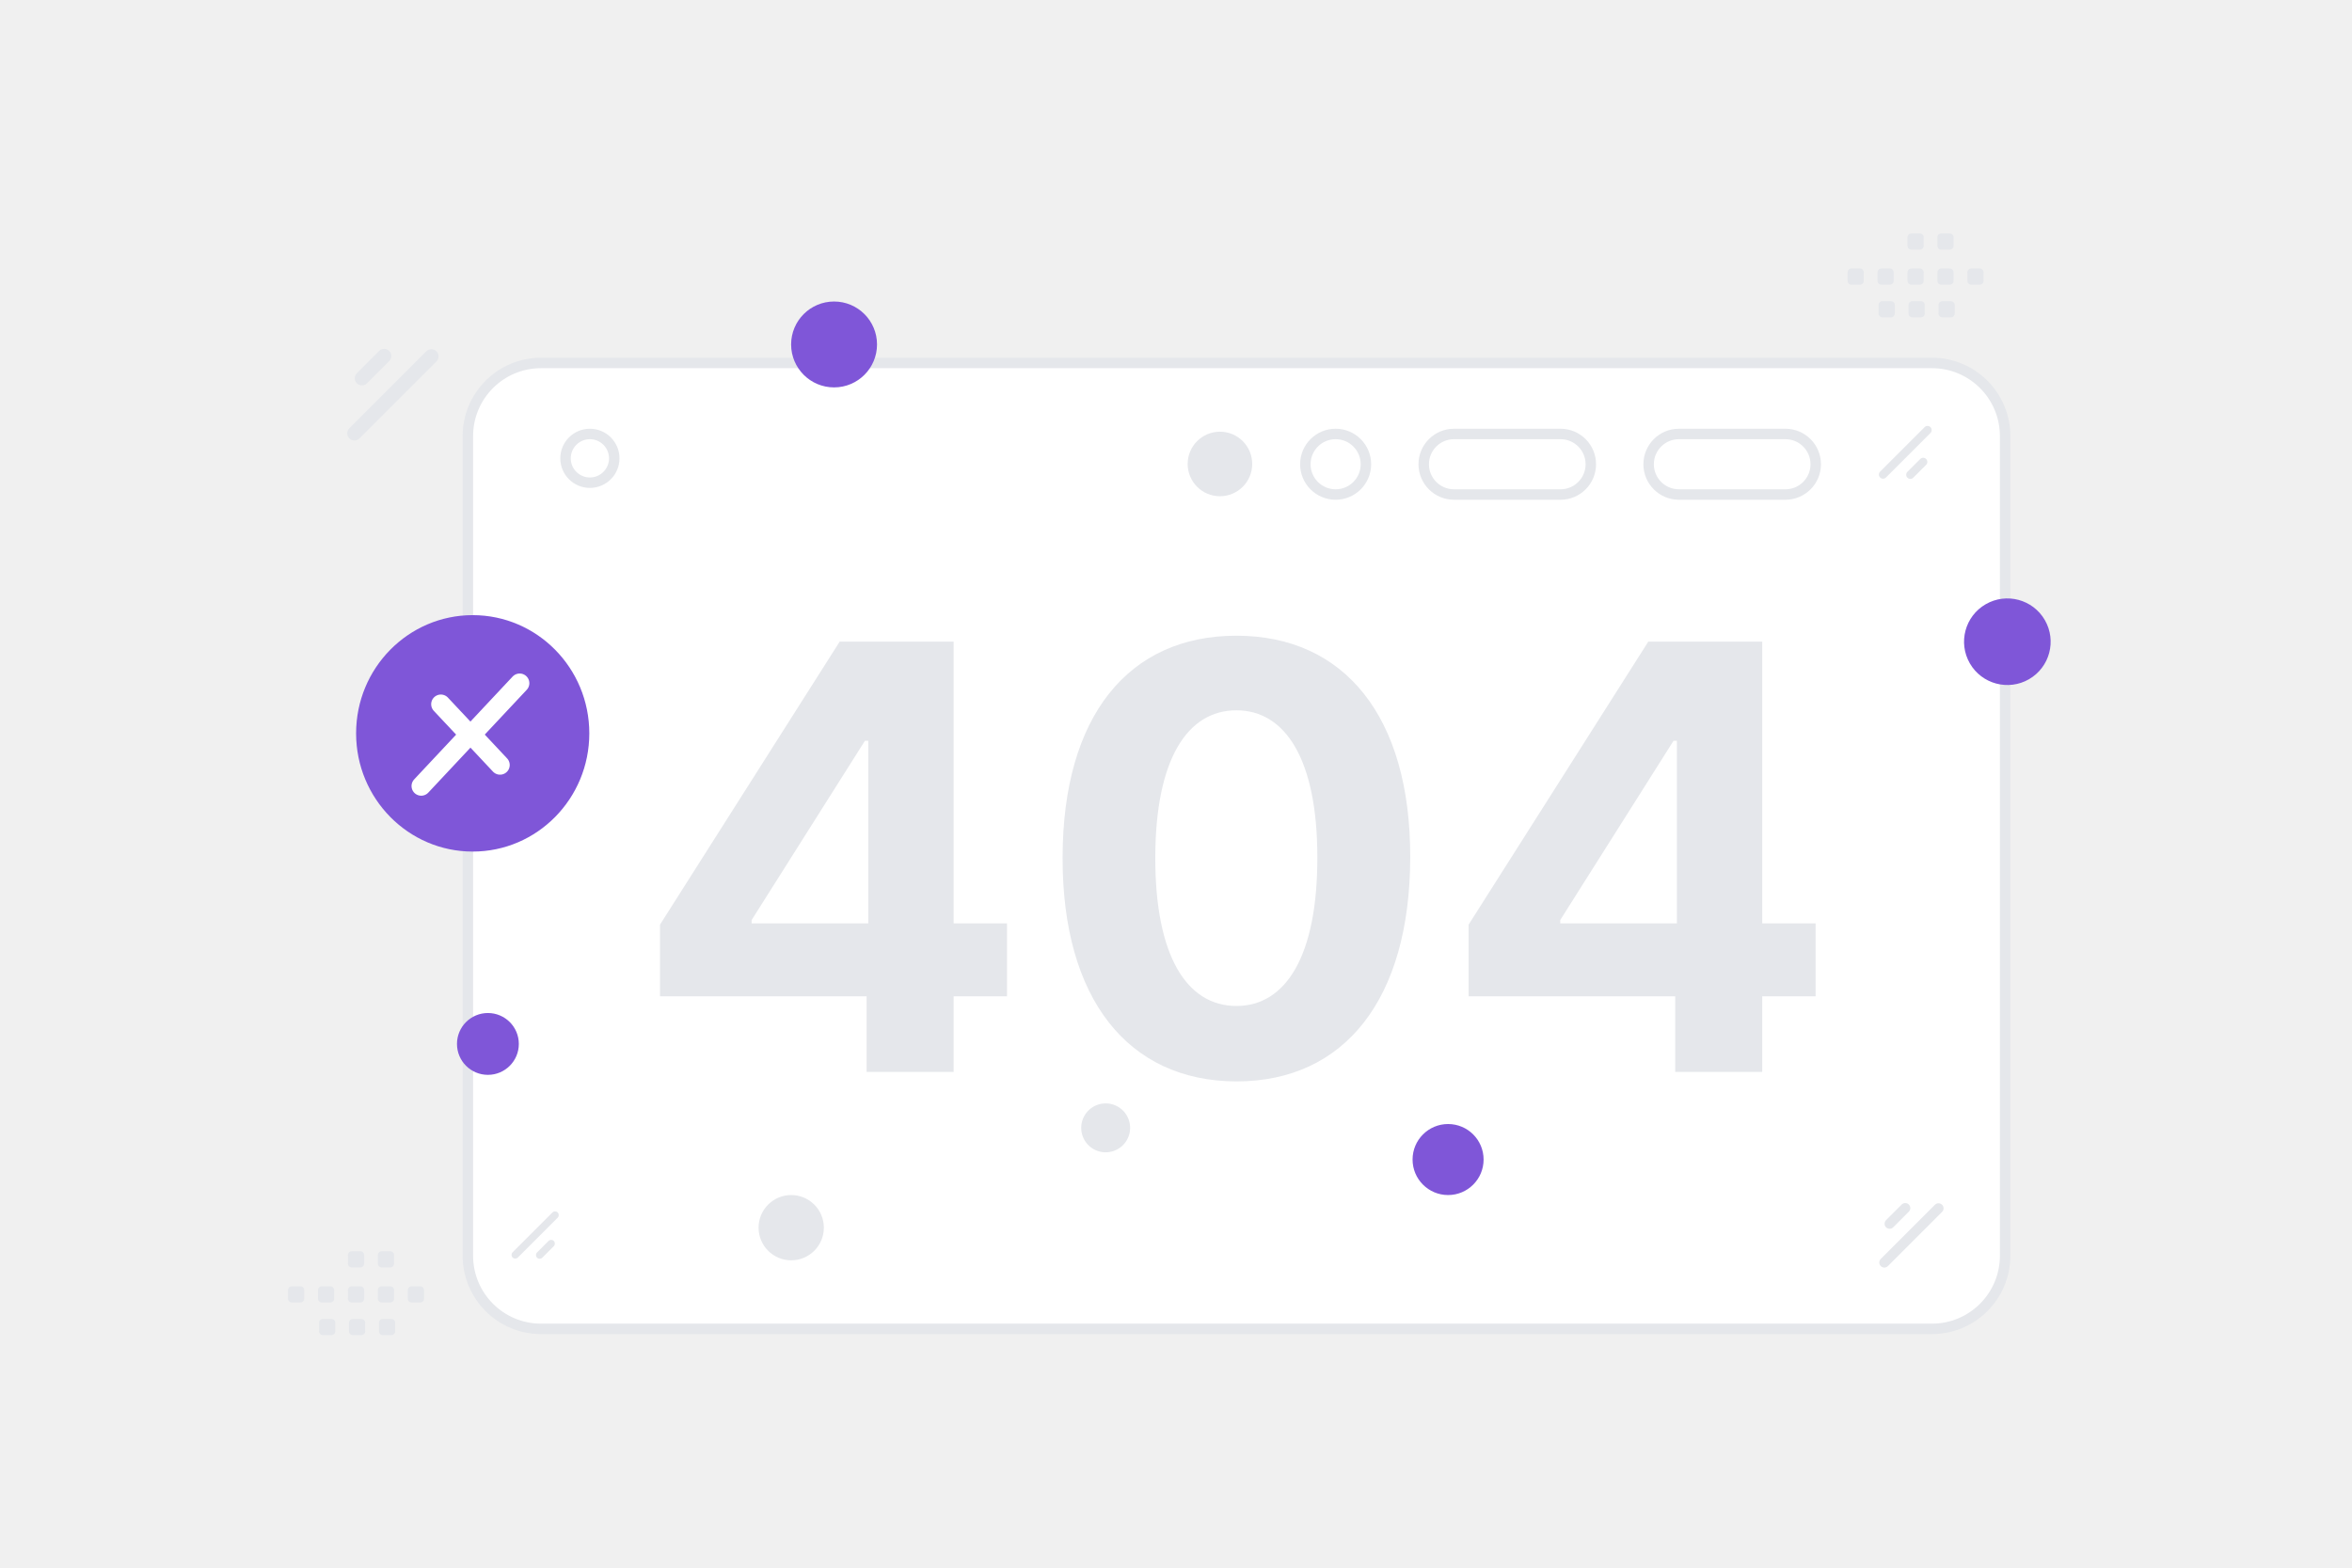
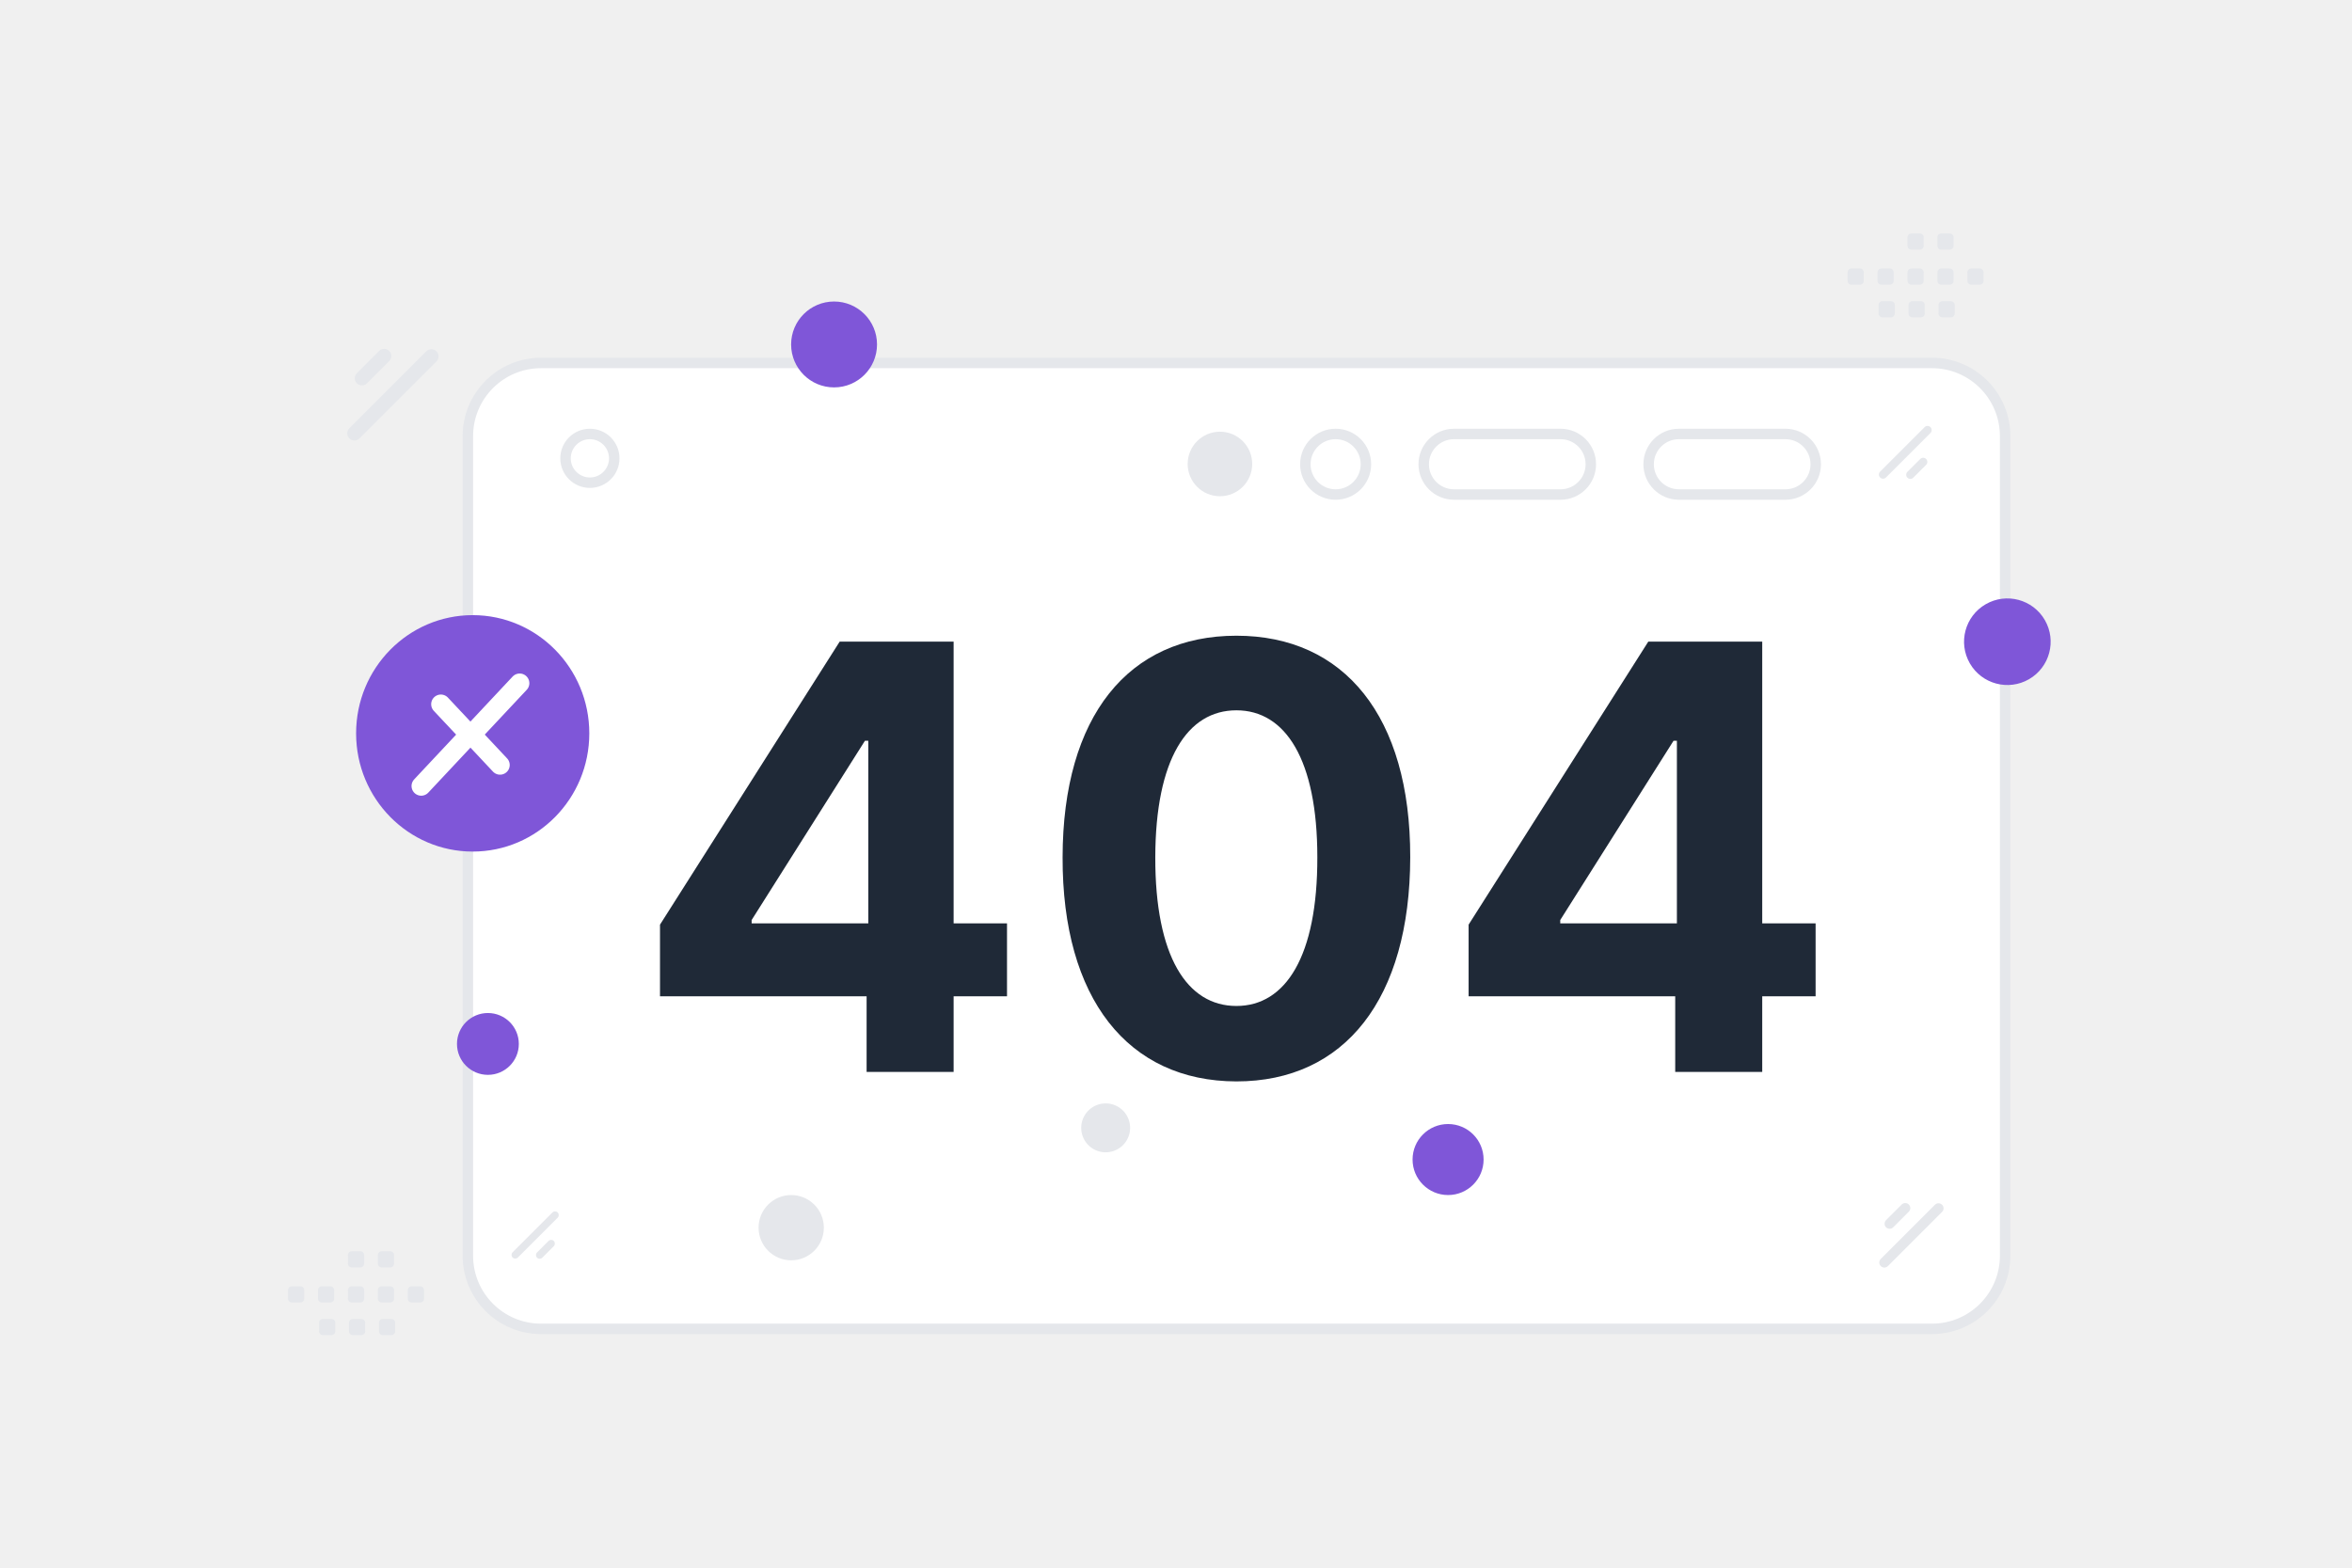
<svg xmlns="http://www.w3.org/2000/svg" width="900" height="600" viewBox="0 0 900 600" fill="none">
  <path d="M739.268 138.913H207.031C191.567 138.913 179.031 151.449 179.031 166.913V480.6C179.031 496.064 191.567 508.6 207.031 508.6H739.268C754.732 508.6 767.268 496.064 767.268 480.6V166.913C767.268 151.449 754.732 138.913 739.268 138.913Z" fill="white" stroke="#E5E7EB" stroke-width="4" />
  <path d="M683.205 166.091H642.44C636.04 166.091 630.851 171.279 630.851 177.68C630.851 184.08 636.04 189.268 642.44 189.268H683.205C689.605 189.268 694.794 184.08 694.794 177.68C694.794 171.279 689.605 166.091 683.205 166.091Z" fill="white" stroke="#E5E7EB" stroke-width="4" />
  <path d="M597.144 166.091H556.379C549.979 166.091 544.79 171.279 544.79 177.68C544.79 184.08 549.979 189.268 556.379 189.268H597.144C603.544 189.268 608.733 184.08 608.733 177.68C608.733 171.279 603.544 166.091 597.144 166.091Z" fill="white" stroke="#E5E7EB" stroke-width="4" />
  <path d="M522.672 177.68C522.672 171.279 517.484 166.091 511.083 166.091C504.683 166.091 499.495 171.279 499.495 177.68C499.495 184.08 504.683 189.268 511.083 189.268C517.484 189.268 522.672 184.08 522.672 177.68Z" fill="white" stroke="#E5E7EB" stroke-width="4" />
-   <path d="M252.553 381.315H331.611V410.268H364.907V381.315H385.335V353.407H364.907V245.557H321.316L252.553 353.89V381.315ZM332.254 353.407H287.618V352.12L330.967 283.518H332.254V353.407ZM473.118 413.887C514.537 413.887 539.549 382.36 539.63 328.073C539.71 274.189 514.376 243.305 473.118 243.305C431.78 243.305 406.687 274.108 406.607 328.073C406.446 382.199 431.619 413.806 473.118 413.887ZM473.118 385.014C454.219 385.014 441.994 366.034 442.074 328.073C442.155 290.676 454.299 271.856 473.118 271.856C491.857 271.856 504.082 290.676 504.082 328.073C504.162 366.034 491.938 385.014 473.118 385.014ZM561.968 381.315H641.026V410.268H674.322V381.315H694.75V353.407H674.322V245.557H630.731L561.968 353.89V381.315ZM641.669 353.407H597.033V352.12L640.382 283.518H641.669V353.407Z" fill="#E5E7EB" />
+   <path d="M252.553 381.315H331.611V410.268H364.907V381.315H385.335V353.407H364.907V245.557H321.316L252.553 353.89V381.315ZM332.254 353.407H287.618V352.12L330.967 283.518H332.254V353.407ZM473.118 413.887C514.537 413.887 539.549 382.36 539.63 328.073C539.71 274.189 514.376 243.305 473.118 243.305C431.78 243.305 406.687 274.108 406.607 328.073C406.446 382.199 431.619 413.806 473.118 413.887ZM473.118 385.014C454.219 385.014 441.994 366.034 442.074 328.073C442.155 290.676 454.299 271.856 473.118 271.856C491.857 271.856 504.082 290.676 504.082 328.073C504.162 366.034 491.938 385.014 473.118 385.014ZM561.968 381.315H641.026V410.268H674.322V381.315H694.75V353.407H674.322V245.557H630.731L561.968 353.89V381.315ZM641.669 353.407H597.033V352.12L640.382 283.518H641.669V353.407Z" fill="#1f2937" />
  <path d="M235.047 175.415C235.047 170.266 230.873 166.091 225.723 166.091C220.574 166.091 216.399 170.266 216.399 175.415C216.399 180.565 220.574 184.739 225.723 184.739C230.873 184.739 235.047 180.565 235.047 175.415Z" fill="white" stroke="#E5E7EB" stroke-width="4" />
  <path d="M186.698 387.712C193.233 387.712 198.531 393.01 198.531 399.545C198.531 406.08 193.233 411.378 186.698 411.378C180.163 411.378 174.865 406.08 174.865 399.545C174.865 393.01 180.163 387.712 186.698 387.712Z" fill="#7F56D8" />
  <path d="M776.404 259.957C768.479 264.532 758.346 261.817 753.77 253.892C749.195 245.967 751.91 235.834 759.835 231.258C767.76 226.683 777.893 229.398 782.469 237.323C787.044 245.248 784.329 255.381 776.404 259.957Z" fill="#7F56D8" />
  <path d="M466.813 189.921C459.993 189.921 454.464 184.392 454.464 177.572C454.464 170.752 459.993 165.223 466.813 165.223C473.633 165.223 479.162 170.752 479.162 177.572C479.162 184.392 473.633 189.921 466.813 189.921Z" fill="#E5E7EB" />
  <path d="M319.16 148.268C328.237 148.268 335.595 140.91 335.595 131.833C335.595 122.756 328.237 115.398 319.16 115.398C310.083 115.398 302.725 122.756 302.725 131.833C302.725 140.91 310.083 148.268 319.16 148.268Z" fill="#7F56D8" />
  <path d="M554.114 430.2C546.609 430.2 540.525 436.284 540.525 443.789C540.525 451.294 546.609 457.378 554.114 457.378C561.619 457.378 567.703 451.294 567.703 443.789C567.703 436.284 561.619 430.2 554.114 430.2Z" fill="#7F56D8" />
  <path d="M302.76 482.358C295.862 482.358 290.27 476.766 290.27 469.868C290.27 462.97 295.862 457.378 302.76 457.378C309.658 457.378 315.25 462.97 315.25 469.868C315.25 476.766 309.658 482.358 302.76 482.358Z" fill="#E5E7EB" />
  <path d="M427.767 423.557C432.244 426.141 433.778 431.866 431.193 436.343C428.609 440.82 422.884 442.353 418.407 439.769C413.93 437.184 412.397 431.46 414.981 426.983C417.566 422.506 423.29 420.972 427.767 423.557Z" fill="#E5E7EB" />
  <path d="M736.457 163.478L719.433 180.502C718.813 181.122 718.813 182.128 719.433 182.748C720.052 183.367 721.058 183.367 721.678 182.747L738.702 165.723C739.322 165.103 739.323 164.097 738.703 163.477C738.083 162.857 737.077 162.858 736.457 163.478Z" fill="#E5E7EB" />
  <path d="M734.791 175.668L729.882 180.577C729.262 181.197 729.262 182.203 729.882 182.822C730.501 183.442 731.507 183.442 732.127 182.822L737.036 177.913C737.657 177.293 737.657 176.287 737.037 175.667C736.417 175.047 735.411 175.047 734.791 175.668Z" fill="#E5E7EB" />
  <path d="M211.386 464.044L196.152 479.278C195.598 479.832 195.598 480.732 196.152 481.286L196.153 481.287C196.707 481.841 197.606 481.841 198.161 481.287L213.395 466.053C213.949 465.498 213.949 464.599 213.395 464.045L213.394 464.044C212.84 463.489 211.941 463.489 211.386 464.044Z" fill="#E5E7EB" />
  <path d="M209.895 474.95L205.501 479.344C204.947 479.898 204.947 480.798 205.501 481.352L205.502 481.353C206.056 481.907 206.955 481.907 207.51 481.353L211.904 476.959C212.458 476.404 212.458 475.505 211.904 474.951L211.903 474.95C211.349 474.395 210.45 474.395 209.895 474.95Z" fill="#E5E7EB" />
  <path d="M137.559 167.787L167.008 138.338C168.081 137.265 168.081 135.527 167.008 134.454C165.936 133.382 164.197 133.382 163.125 134.454L133.676 163.903C132.604 164.976 132.604 166.714 133.676 167.787C134.748 168.859 136.487 168.859 137.559 167.787Z" fill="#E5E7EB" />
  <path d="M140.443 146.702L148.936 138.209C150.009 137.136 150.009 135.398 148.936 134.325C147.864 133.253 146.125 133.253 145.053 134.325L136.56 142.818C135.487 143.891 135.487 145.629 136.56 146.702C137.632 147.774 139.371 147.774 140.443 146.702Z" fill="#E5E7EB" />
  <path d="M722.411 484.566L743.142 463.834C743.897 463.079 743.897 461.855 743.142 461.1C742.387 460.345 741.163 460.345 740.408 461.1L719.677 481.832C718.922 482.587 718.922 483.811 719.677 484.566C720.432 485.32 721.656 485.32 722.411 484.566Z" fill="#E5E7EB" />
  <path d="M724.44 469.723L730.419 463.744C731.174 462.989 731.174 461.765 730.419 461.01C729.664 460.255 728.44 460.255 727.686 461.01L721.706 466.989C720.951 467.744 720.951 468.968 721.706 469.723C722.461 470.478 723.685 470.478 724.44 469.723Z" fill="#E5E7EB" />
  <path fillRule="evenodd" clipRule="evenodd" d="M708.429 102.773H711.733C712.532 102.773 713.175 103.423 713.175 104.215V107.519C713.175 108.318 712.525 108.961 711.733 108.961H708.429C707.637 108.961 706.987 108.311 706.987 107.519V104.215C706.987 104.026 707.024 103.838 707.096 103.663C707.168 103.488 707.274 103.328 707.408 103.195C707.542 103.061 707.702 102.954 707.877 102.882C708.052 102.81 708.24 102.773 708.429 102.773ZM719.884 102.773H723.188C723.98 102.773 724.63 103.423 724.63 104.215V107.519C724.63 108.318 723.98 108.961 723.188 108.961H719.884C719.092 108.961 718.442 108.311 718.442 107.519V104.215C718.442 103.423 719.092 102.773 719.884 102.773ZM731.347 102.773H734.651C735.444 102.773 736.094 103.423 736.094 104.215V107.519C736.094 108.318 735.444 108.961 734.651 108.961H731.347C730.555 108.961 729.905 108.311 729.905 107.519V104.215C729.905 104.026 729.942 103.838 730.014 103.663C730.086 103.488 730.192 103.328 730.326 103.195C730.46 103.061 730.62 102.954 730.795 102.882C730.97 102.81 731.158 102.773 731.347 102.773ZM742.803 102.773H746.107C746.899 102.773 747.549 103.423 747.549 104.215V107.519C747.549 108.318 746.899 108.961 746.107 108.961H742.803C742.42 108.961 742.053 108.809 741.781 108.539C741.51 108.269 741.356 107.902 741.354 107.519V104.215C741.358 103.833 741.512 103.467 741.783 103.198C742.054 102.928 742.421 102.775 742.803 102.773ZM754.259 102.773H757.563C758.362 102.773 759.012 103.423 759.012 104.215V107.519C759.012 108.318 758.362 108.961 757.563 108.961H754.259C753.467 108.961 752.817 108.311 752.817 107.519V104.215C752.817 103.423 753.467 102.773 754.259 102.773ZM720.304 115.265H723.608C724.401 115.265 725.051 115.915 725.051 116.707V120.018C725.051 120.81 724.401 121.46 723.608 121.46H720.304C719.505 121.46 718.862 120.81 718.862 120.018V116.714C718.861 116.524 718.897 116.336 718.969 116.16C719.041 115.984 719.147 115.824 719.281 115.689C719.415 115.555 719.575 115.448 719.75 115.375C719.926 115.302 720.114 115.265 720.304 115.265ZM731.76 115.265H735.064C735.856 115.265 736.506 115.915 736.506 116.707V120.018C736.506 120.81 735.856 121.46 735.064 121.46H731.76C730.968 121.46 730.318 120.81 730.318 120.018V116.714C730.317 116.524 730.353 116.336 730.425 116.16C730.497 115.984 730.603 115.824 730.737 115.689C730.871 115.555 731.031 115.448 731.206 115.375C731.382 115.302 731.57 115.265 731.76 115.265ZM743.216 115.265H746.52C747.319 115.265 747.969 115.915 747.969 116.707V120.018C747.967 120.401 747.813 120.768 747.542 121.038C747.27 121.308 746.903 121.46 746.52 121.46H743.216C742.424 121.46 741.774 120.81 741.774 120.018V116.714C741.774 115.915 742.424 115.265 743.216 115.265ZM731.347 89.353H734.651C735.444 89.353 736.094 90.003 736.094 90.795V94.1C736.094 94.898 735.444 95.542 734.651 95.542H731.347C730.555 95.542 729.905 94.892 729.905 94.1V90.795C729.905 90.606 729.942 90.418 730.014 90.243C730.086 90.068 730.192 89.909 730.326 89.775C730.46 89.641 730.62 89.534 730.795 89.462C730.97 89.39 731.158 89.353 731.347 89.353ZM742.803 89.353H746.107C746.899 89.353 747.549 90.003 747.549 90.795V94.1C747.549 94.898 746.899 95.542 746.107 95.542H742.803C742.42 95.542 742.053 95.39 741.781 95.12C741.51 94.85 741.356 94.483 741.354 94.1V90.795C741.358 90.413 741.512 90.047 741.783 89.778C742.054 89.508 742.421 89.355 742.803 89.353ZM111.663 492.313H114.967C115.766 492.313 116.409 492.963 116.409 493.755V497.059C116.409 497.858 115.759 498.501 114.967 498.501H111.663C110.871 498.501 110.221 497.851 110.221 497.059V493.755C110.221 493.566 110.258 493.378 110.33 493.203C110.402 493.028 110.508 492.868 110.642 492.734C110.776 492.601 110.936 492.494 111.111 492.422C111.286 492.35 111.474 492.313 111.663 492.313ZM123.118 492.313H126.422C127.215 492.313 127.865 492.963 127.865 493.755V497.059C127.865 497.858 127.215 498.501 126.422 498.501H123.118C122.326 498.501 121.676 497.851 121.676 497.059V493.755C121.676 492.963 122.326 492.313 123.118 492.313ZM134.581 492.313H137.886C138.678 492.313 139.328 492.963 139.328 493.755V497.059C139.328 497.858 138.678 498.501 137.886 498.501H134.581C133.789 498.501 133.139 497.851 133.139 497.059V493.755C133.139 493.566 133.176 493.378 133.248 493.203C133.321 493.028 133.427 492.869 133.561 492.735C133.695 492.601 133.854 492.495 134.029 492.422C134.204 492.35 134.392 492.313 134.581 492.313ZM146.037 492.313H149.341C150.133 492.313 150.783 492.963 150.783 493.755V497.059C150.783 497.858 150.133 498.501 149.341 498.501H146.037C145.654 498.501 145.287 498.349 145.015 498.079C144.744 497.809 144.59 497.442 144.588 497.059V493.755C144.592 493.373 144.746 493.007 145.017 492.738C145.288 492.468 145.655 492.315 146.037 492.313ZM157.493 492.313H160.797C161.596 492.313 162.246 492.963 162.246 493.755V497.059C162.246 497.858 161.596 498.501 160.797 498.501H157.493C156.701 498.501 156.051 497.851 156.051 497.059V493.755C156.051 492.963 156.701 492.313 157.493 492.313ZM123.539 504.805H126.843C127.635 504.805 128.285 505.455 128.285 506.247V509.558C128.285 510.35 127.635 511 126.843 511H123.539C122.74 511 122.096 510.35 122.096 509.558V506.254C122.095 506.064 122.132 505.876 122.204 505.7C122.276 505.524 122.382 505.364 122.516 505.229C122.65 505.095 122.81 504.988 122.985 504.915C123.161 504.842 123.349 504.805 123.539 504.805ZM134.994 504.805H138.298C139.09 504.805 139.74 505.455 139.74 506.247V509.558C139.74 510.35 139.09 511 138.298 511H134.994C134.202 511 133.552 510.35 133.552 509.558V506.254C133.551 506.064 133.587 505.876 133.659 505.7C133.731 505.524 133.837 505.364 133.971 505.229C134.105 505.095 134.265 504.988 134.44 504.915C134.616 504.842 134.804 504.805 134.994 504.805ZM146.45 504.805H149.754C150.553 504.805 151.203 505.455 151.203 506.247V509.558C151.201 509.941 151.047 510.308 150.776 510.578C150.504 510.848 150.137 511 149.754 511H146.45C145.658 511 145.008 510.35 145.008 509.558V506.254C145.008 505.455 145.658 504.805 146.45 504.805ZM134.582 478.893H137.886C138.678 478.893 139.328 479.543 139.328 480.336V483.64C139.328 484.439 138.678 485.082 137.886 485.082H134.582C133.789 485.082 133.139 484.432 133.139 483.64V480.336C133.139 480.146 133.176 479.959 133.248 479.783C133.32 479.608 133.427 479.449 133.561 479.315C133.695 479.181 133.854 479.074 134.029 479.002C134.205 478.93 134.392 478.893 134.582 478.893ZM146.037 478.893H149.341C150.133 478.893 150.783 479.543 150.783 480.336V483.64C150.783 484.439 150.133 485.082 149.341 485.082H146.037C145.654 485.082 145.287 484.93 145.015 484.66C144.744 484.39 144.59 484.023 144.588 483.64V480.336C144.592 479.953 144.746 479.588 145.017 479.318C145.288 479.048 145.654 478.895 146.037 478.893Z" fill="#E5E7EB" />
  <path fillRule="evenodd" clipRule="evenodd" d="M180.882 325.922C156.242 325.922 136.265 305.663 136.265 280.676C136.265 255.689 156.242 235.431 180.882 235.431C205.522 235.431 225.499 255.689 225.499 280.676C225.499 305.663 205.522 325.922 180.882 325.922Z" fill="#7F56D8" />
  <path d="M198.857 261.476L180.009 281.585L168.693 269.521" stroke="white" stroke-width="7.405" stroke-linecap="round" stroke-linejoin="round" />
  <path d="M161.178 300.835L180.026 280.726L191.342 292.79" stroke="white" stroke-width="7.405" stroke-linecap="round" stroke-linejoin="round" />
</svg>
